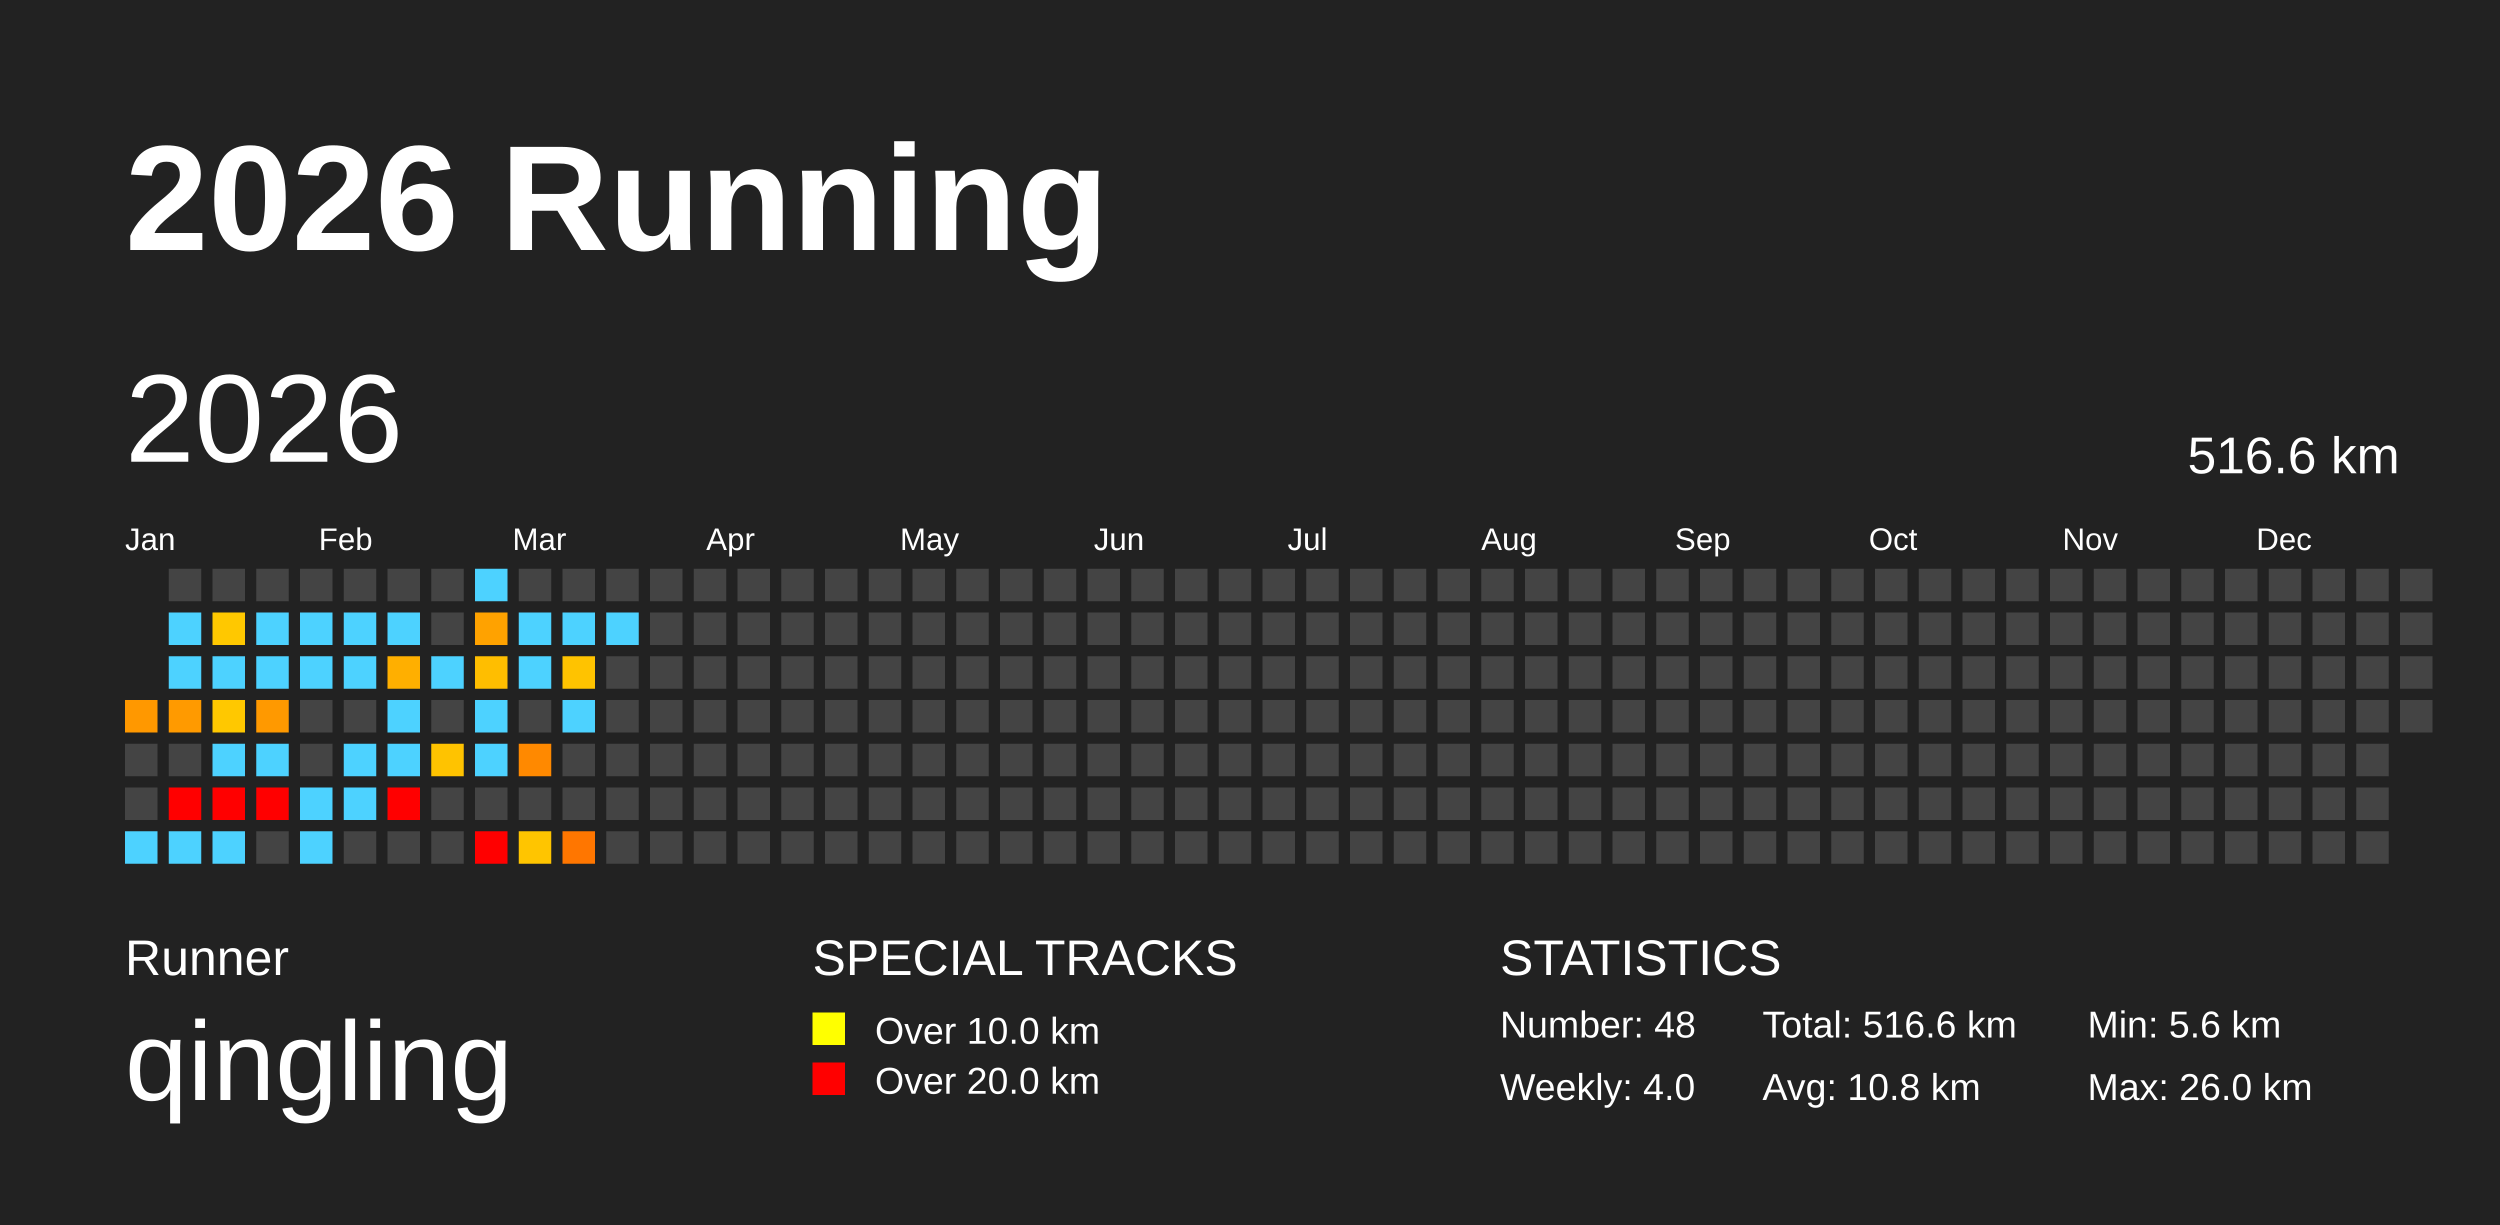
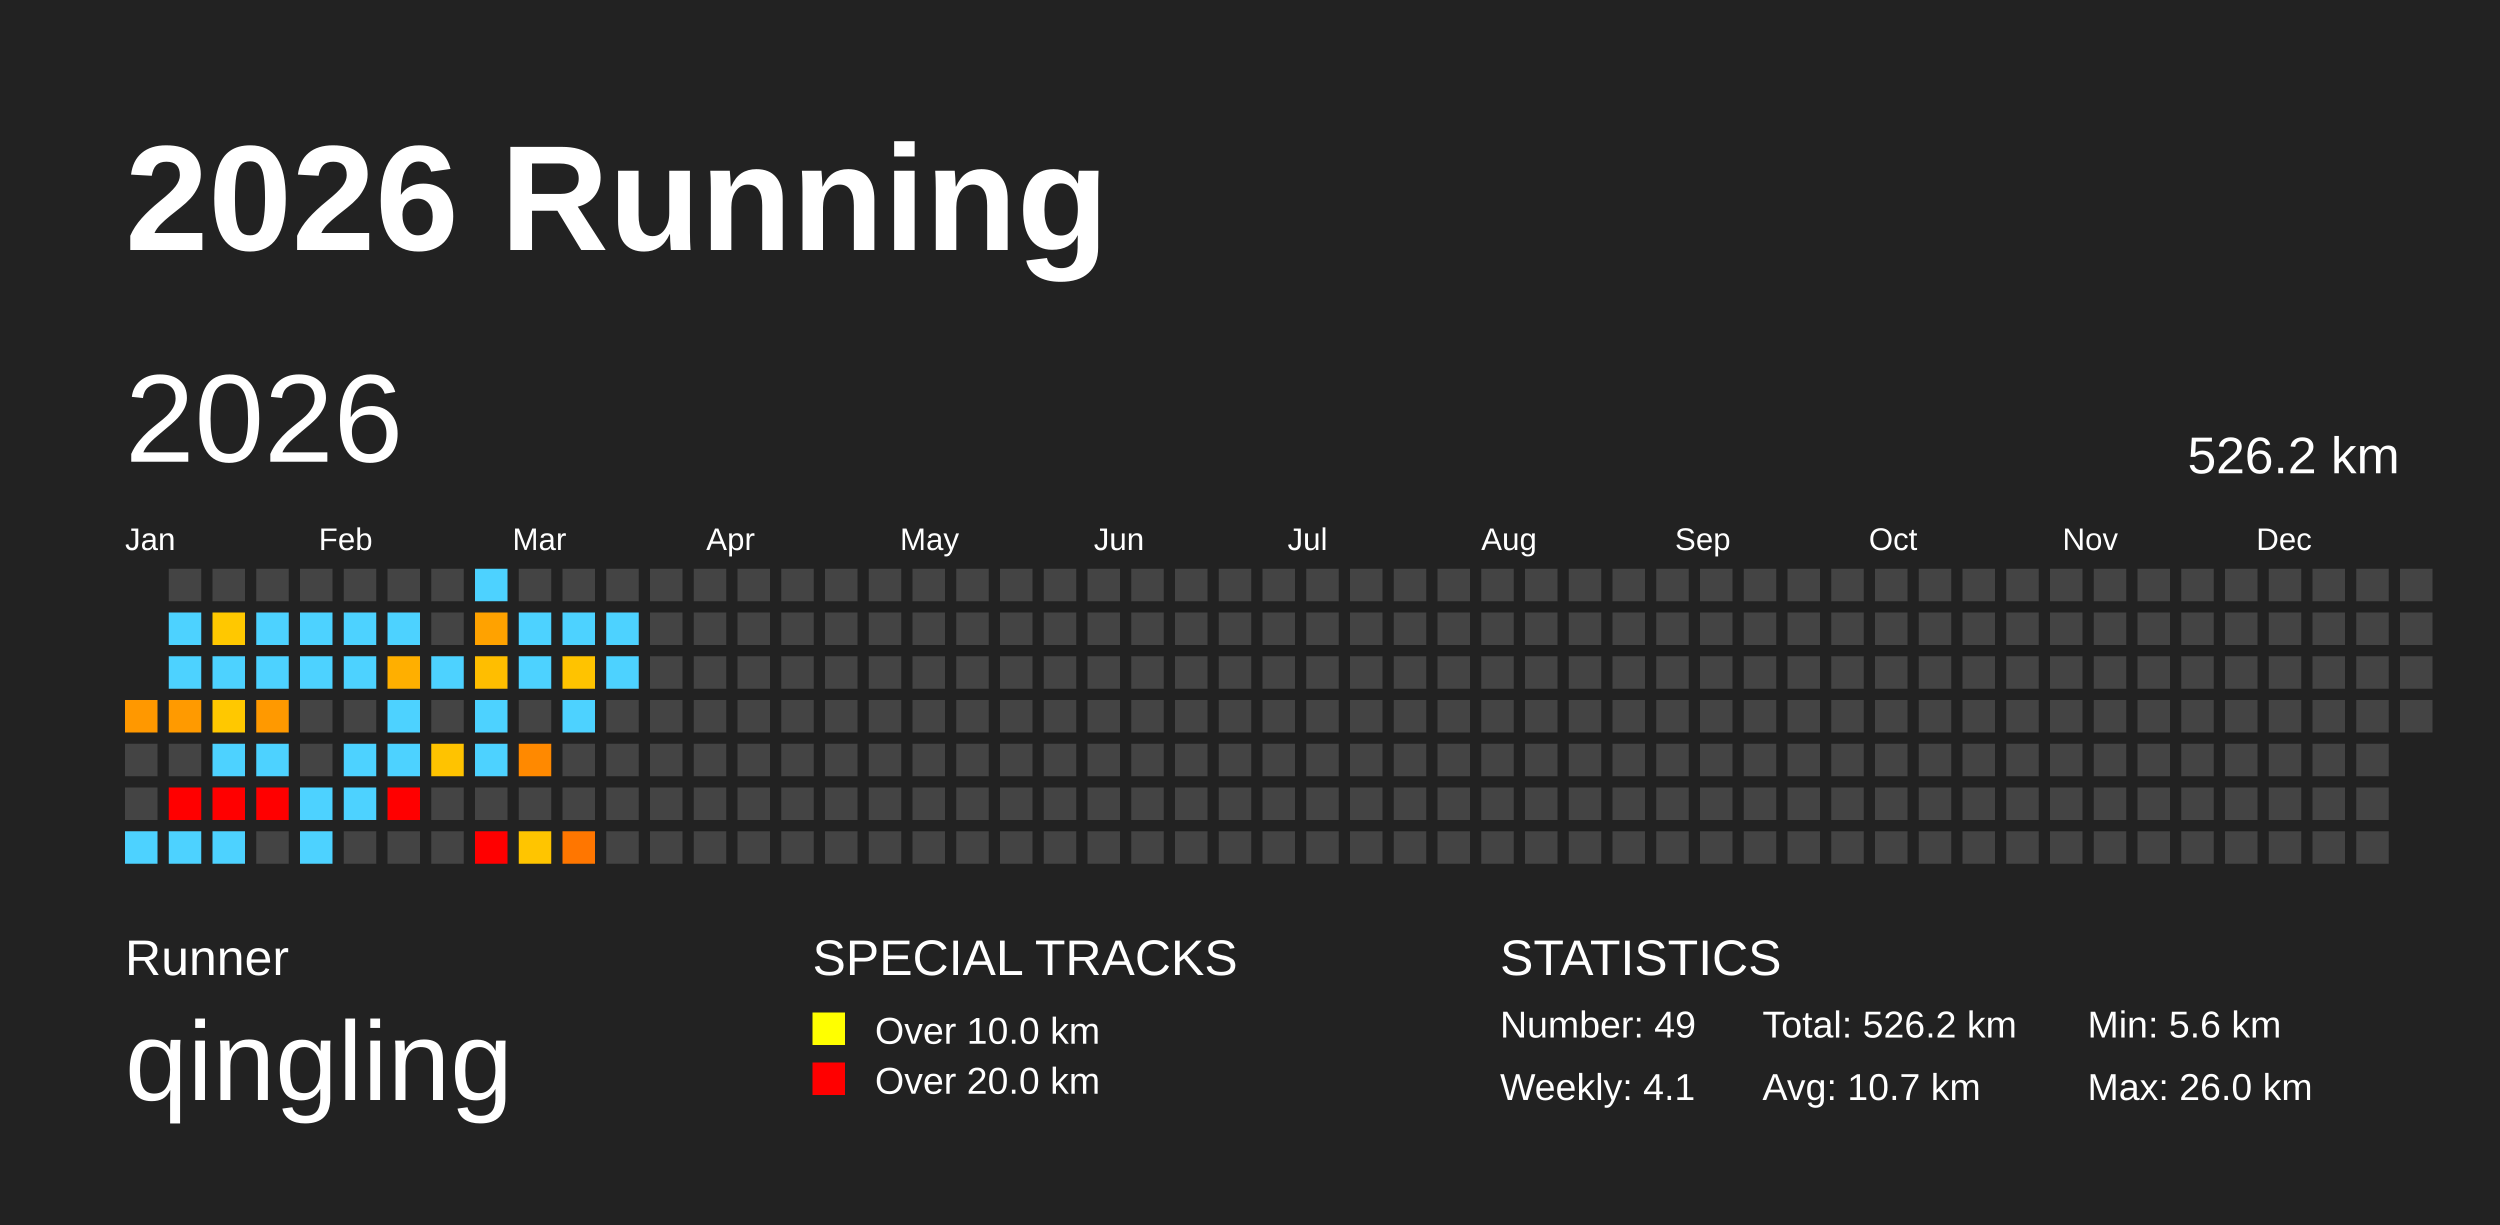
<svg xmlns="http://www.w3.org/2000/svg" baseProfile="full" height="98mm" version="1.1" viewBox="0,0,200,98" width="200mm">
  <defs />
  <rect fill="#222222" height="98" width="200" x="0" y="0" />
  <text fill="#FFFFFF" style="font-size:12px; font-family:Arial; font-weight:bold;" x="10" y="20">2026 Running</text>
  <text fill="#FFFFFF" style="font-size:4px; font-family:Arial" x="10" y="78">Runner</text>
  <text fill="#FFFFFF" style="font-size:9px; font-family:Arial" x="10" y="88">qingling</text>
  <text fill="#FFFFFF" style="font-size:4px; font-family:Arial" x="65" y="78">SPECIAL TRACKS</text>
  <rect fill="yellow" height="2.6" width="2.6" x="65" y="81" />
  <text fill="#FFFFFF" style="font-size:3px; font-family:Arial" x="70" y="83.5">Over 10.0 km</text>
  <rect fill="red" height="2.6" width="2.6" x="65" y="85" />
  <text fill="#FFFFFF" style="font-size:3px; font-family:Arial" x="70" y="87.5">Over 20.0 km</text>
  <text fill="#FFFFFF" style="font-size:4px; font-family:Arial" x="120" y="78">STATISTICS</text>
-   <text fill="#FFFFFF" style="font-size:3px; font-family:Arial" x="120" y="83">Number: 48</text>
-   <text fill="#FFFFFF" style="font-size:3px; font-family:Arial" x="120" y="88">Weekly: 4.0</text>
-   <text fill="#FFFFFF" style="font-size:3px; font-family:Arial" x="141" y="83">Total: 516.6 km</text>
-   <text fill="#FFFFFF" style="font-size:3px; font-family:Arial" x="141" y="88">Avg: 10.8 km</text>
+   <text fill="#FFFFFF" style="font-size:3px; font-family:Arial" x="120" y="83">Number: 49</text>
+   <text fill="#FFFFFF" style="font-size:3px; font-family:Arial" x="120" y="88">Weekly: 4.1</text>
+   <text fill="#FFFFFF" style="font-size:3px; font-family:Arial" x="141" y="83">Total: 526.2 km</text>
+   <text fill="#FFFFFF" style="font-size:3px; font-family:Arial" x="141" y="88">Avg: 10.7 km</text>
  <text fill="#FFFFFF" style="font-size:3px; font-family:Arial" x="167" y="83">Min: 5.6 km</text>
  <text fill="#FFFFFF" style="font-size:3px; font-family:Arial" x="167" y="88">Max: 26.0 km</text>
  <text dominant-baseline="hanging" fill="#FFFFFF" style="font-size:10.0px; font-family:Arial;" x="10" y="30">2026</text>
-   <text dominant-baseline="hanging" fill="#FFFFFF" style="font-size:4.125px; font-family:Arial;" x="175" y="35">516.6 km</text>
+   <text dominant-baseline="hanging" fill="#FFFFFF" style="font-size:4.125px; font-family:Arial;" x="175" y="35">526.2 km</text>
  <text fill="#FFFFFF" style="font-size:2.5px; font-family:Arial" x="10.0" y="44">Jan</text>
  <text fill="#FFFFFF" style="font-size:2.5px; font-family:Arial" x="25.5" y="44">Feb</text>
  <text fill="#FFFFFF" style="font-size:2.5px; font-family:Arial" x="41.0" y="44">Mar</text>
  <text fill="#FFFFFF" style="font-size:2.5px; font-family:Arial" x="56.5" y="44">Apr</text>
  <text fill="#FFFFFF" style="font-size:2.5px; font-family:Arial" x="72.0" y="44">May</text>
  <text fill="#FFFFFF" style="font-size:2.5px; font-family:Arial" x="87.5" y="44">Jun</text>
  <text fill="#FFFFFF" style="font-size:2.5px; font-family:Arial" x="103.0" y="44">Jul</text>
  <text fill="#FFFFFF" style="font-size:2.5px; font-family:Arial" x="118.5" y="44">Aug</text>
  <text fill="#FFFFFF" style="font-size:2.5px; font-family:Arial" x="134.0" y="44">Sep</text>
  <text fill="#FFFFFF" style="font-size:2.5px; font-family:Arial" x="149.5" y="44">Oct</text>
  <text fill="#FFFFFF" style="font-size:2.5px; font-family:Arial" x="165.0" y="44">Nov</text>
  <text fill="#FFFFFF" style="font-size:2.5px; font-family:Arial" x="180.5" y="44">Dec</text>
  <rect fill="#ff9800" height="2.6" width="2.6" x="10.0" y="56.0" />
  <rect fill="#444444" height="2.6" width="2.6" x="10.0" y="59.5" />
  <rect fill="#444444" height="2.6" width="2.6" x="10.0" y="63.0" />
  <rect fill="#4dd2ff" height="2.6" width="2.6" x="10.0" y="66.5" />
  <rect fill="#444444" height="2.6" width="2.6" x="13.5" y="45.5" />
  <rect fill="#4dd2ff" height="2.6" width="2.6" x="13.5" y="49.0" />
  <rect fill="#4dd2ff" height="2.6" width="2.6" x="13.5" y="52.5" />
  <rect fill="#ff9a00" height="2.6" width="2.6" x="13.5" y="56.0" />
  <rect fill="#444444" height="2.6" width="2.6" x="13.5" y="59.5" />
  <rect fill="red" height="2.6" width="2.6" x="13.5" y="63.0" />
  <rect fill="#4dd2ff" height="2.6" width="2.6" x="13.5" y="66.5" />
  <rect fill="#444444" height="2.6" width="2.6" x="17.0" y="45.5" />
  <rect fill="#ffc800" height="2.6" width="2.6" x="17.0" y="49.0" />
  <rect fill="#4dd2ff" height="2.6" width="2.6" x="17.0" y="52.5" />
  <rect fill="#ffc800" height="2.6" width="2.6" x="17.0" y="56.0" />
  <rect fill="#4dd2ff" height="2.6" width="2.6" x="17.0" y="59.5" />
  <rect fill="red" height="2.6" width="2.6" x="17.0" y="63.0" />
  <rect fill="#4dd2ff" height="2.6" width="2.6" x="17.0" y="66.5" />
  <rect fill="#444444" height="2.6" width="2.6" x="20.5" y="45.5" />
  <rect fill="#4dd2ff" height="2.6" width="2.6" x="20.5" y="49.0" />
  <rect fill="#4dd2ff" height="2.6" width="2.6" x="20.5" y="52.5" />
  <rect fill="#ff9900" height="2.6" width="2.6" x="20.5" y="56.0" />
  <rect fill="#4dd2ff" height="2.6" width="2.6" x="20.5" y="59.5" />
  <rect fill="red" height="2.6" width="2.6" x="20.5" y="63.0" />
  <rect fill="#444444" height="2.6" width="2.6" x="20.5" y="66.5" />
  <rect fill="#444444" height="2.6" width="2.6" x="24.0" y="45.5" />
  <rect fill="#4dd2ff" height="2.6" width="2.6" x="24.0" y="49.0" />
  <rect fill="#4dd2ff" height="2.6" width="2.6" x="24.0" y="52.5" />
  <rect fill="#444444" height="2.6" width="2.6" x="24.0" y="56.0" />
  <rect fill="#444444" height="2.6" width="2.6" x="24.0" y="59.5" />
  <rect fill="#4dd2ff" height="2.6" width="2.6" x="24.0" y="63.0" />
  <rect fill="#4dd2ff" height="2.6" width="2.6" x="24.0" y="66.5" />
  <rect fill="#444444" height="2.6" width="2.6" x="27.5" y="45.5" />
  <rect fill="#4dd2ff" height="2.6" width="2.6" x="27.5" y="49.0" />
  <rect fill="#4dd2ff" height="2.6" width="2.6" x="27.5" y="52.5" />
  <rect fill="#444444" height="2.6" width="2.6" x="27.5" y="56.0" />
  <rect fill="#4dd2ff" height="2.6" width="2.6" x="27.5" y="59.5" />
  <rect fill="#4dd2ff" height="2.6" width="2.6" x="27.5" y="63.0" />
  <rect fill="#444444" height="2.6" width="2.6" x="27.5" y="66.5" />
  <rect fill="#444444" height="2.6" width="2.6" x="31.0" y="45.5" />
  <rect fill="#4dd2ff" height="2.6" width="2.6" x="31.0" y="49.0" />
  <rect fill="#ffaf00" height="2.6" width="2.6" x="31.0" y="52.5" />
  <rect fill="#4dd2ff" height="2.6" width="2.6" x="31.0" y="56.0" />
  <rect fill="#4dd2ff" height="2.6" width="2.6" x="31.0" y="59.5" />
  <rect fill="red" height="2.6" width="2.6" x="31.0" y="63.0" />
  <rect fill="#444444" height="2.6" width="2.6" x="31.0" y="66.5" />
  <rect fill="#444444" height="2.6" width="2.6" x="34.5" y="45.5" />
  <rect fill="#444444" height="2.6" width="2.6" x="34.5" y="49.0" />
  <rect fill="#4dd2ff" height="2.6" width="2.6" x="34.5" y="52.5" />
  <rect fill="#444444" height="2.6" width="2.6" x="34.5" y="56.0" />
  <rect fill="#ffc300" height="2.6" width="2.6" x="34.5" y="59.5" />
  <rect fill="#444444" height="2.6" width="2.6" x="34.5" y="63.0" />
  <rect fill="#444444" height="2.6" width="2.6" x="34.5" y="66.5" />
  <rect fill="#4dd2ff" height="2.6" width="2.6" x="38.0" y="45.5" />
  <rect fill="#ffa200" height="2.6" width="2.6" x="38.0" y="49.0" />
  <rect fill="#ffbe00" height="2.6" width="2.6" x="38.0" y="52.5" />
  <rect fill="#4dd2ff" height="2.6" width="2.6" x="38.0" y="56.0" />
  <rect fill="#4dd2ff" height="2.6" width="2.6" x="38.0" y="59.5" />
  <rect fill="#444444" height="2.6" width="2.6" x="38.0" y="63.0" />
  <rect fill="red" height="2.6" width="2.6" x="38.0" y="66.5" />
  <rect fill="#444444" height="2.6" width="2.6" x="41.5" y="45.5" />
  <rect fill="#4dd2ff" height="2.6" width="2.6" x="41.5" y="49.0" />
  <rect fill="#4dd2ff" height="2.6" width="2.6" x="41.5" y="52.5" />
  <rect fill="#444444" height="2.6" width="2.6" x="41.5" y="56.0" />
  <rect fill="#ff8900" height="2.6" width="2.6" x="41.5" y="59.5" />
  <rect fill="#444444" height="2.6" width="2.6" x="41.5" y="63.0" />
  <rect fill="#ffc500" height="2.6" width="2.6" x="41.5" y="66.5" />
  <rect fill="#444444" height="2.6" width="2.6" x="45.0" y="45.5" />
  <rect fill="#4dd2ff" height="2.6" width="2.6" x="45.0" y="49.0" />
  <rect fill="#ffc300" height="2.6" width="2.6" x="45.0" y="52.5" />
  <rect fill="#4dd2ff" height="2.6" width="2.6" x="45.0" y="56.0" />
  <rect fill="#444444" height="2.6" width="2.6" x="45.0" y="59.5" />
  <rect fill="#444444" height="2.6" width="2.6" x="45.0" y="63.0" />
  <rect fill="#ff7600" height="2.6" width="2.6" x="45.0" y="66.5" />
  <rect fill="#444444" height="2.6" width="2.6" x="48.5" y="45.5" />
  <rect fill="#4dd2ff" height="2.6" width="2.6" x="48.5" y="49.0" />
-   <rect fill="#444444" height="2.6" width="2.6" x="48.5" y="52.5" />
+   <rect fill="#4dd2ff" height="2.6" width="2.6" x="48.5" y="52.5" />
  <rect fill="#444444" height="2.6" width="2.6" x="48.5" y="56.0" />
  <rect fill="#444444" height="2.6" width="2.6" x="48.5" y="59.5" />
  <rect fill="#444444" height="2.6" width="2.6" x="48.5" y="63.0" />
  <rect fill="#444444" height="2.6" width="2.6" x="48.5" y="66.5" />
  <rect fill="#444444" height="2.6" width="2.6" x="52.0" y="45.5" />
  <rect fill="#444444" height="2.6" width="2.6" x="52.0" y="49.0" />
  <rect fill="#444444" height="2.6" width="2.6" x="52.0" y="52.5" />
  <rect fill="#444444" height="2.6" width="2.6" x="52.0" y="56.0" />
  <rect fill="#444444" height="2.6" width="2.6" x="52.0" y="59.5" />
  <rect fill="#444444" height="2.6" width="2.6" x="52.0" y="63.0" />
  <rect fill="#444444" height="2.6" width="2.6" x="52.0" y="66.5" />
  <rect fill="#444444" height="2.6" width="2.6" x="55.5" y="45.5" />
  <rect fill="#444444" height="2.6" width="2.6" x="55.5" y="49.0" />
  <rect fill="#444444" height="2.6" width="2.6" x="55.5" y="52.5" />
  <rect fill="#444444" height="2.6" width="2.6" x="55.5" y="56.0" />
  <rect fill="#444444" height="2.6" width="2.6" x="55.5" y="59.5" />
  <rect fill="#444444" height="2.6" width="2.6" x="55.5" y="63.0" />
  <rect fill="#444444" height="2.6" width="2.6" x="55.5" y="66.5" />
  <rect fill="#444444" height="2.6" width="2.6" x="59.0" y="45.5" />
  <rect fill="#444444" height="2.6" width="2.6" x="59.0" y="49.0" />
  <rect fill="#444444" height="2.6" width="2.6" x="59.0" y="52.5" />
  <rect fill="#444444" height="2.6" width="2.6" x="59.0" y="56.0" />
  <rect fill="#444444" height="2.6" width="2.6" x="59.0" y="59.5" />
  <rect fill="#444444" height="2.6" width="2.6" x="59.0" y="63.0" />
  <rect fill="#444444" height="2.6" width="2.6" x="59.0" y="66.5" />
  <rect fill="#444444" height="2.6" width="2.6" x="62.5" y="45.5" />
  <rect fill="#444444" height="2.6" width="2.6" x="62.5" y="49.0" />
  <rect fill="#444444" height="2.6" width="2.6" x="62.5" y="52.5" />
  <rect fill="#444444" height="2.6" width="2.6" x="62.5" y="56.0" />
  <rect fill="#444444" height="2.6" width="2.6" x="62.5" y="59.5" />
  <rect fill="#444444" height="2.6" width="2.6" x="62.5" y="63.0" />
  <rect fill="#444444" height="2.6" width="2.6" x="62.5" y="66.5" />
  <rect fill="#444444" height="2.6" width="2.6" x="66.0" y="45.5" />
  <rect fill="#444444" height="2.6" width="2.6" x="66.0" y="49.0" />
  <rect fill="#444444" height="2.6" width="2.6" x="66.0" y="52.5" />
  <rect fill="#444444" height="2.6" width="2.6" x="66.0" y="56.0" />
  <rect fill="#444444" height="2.6" width="2.6" x="66.0" y="59.5" />
  <rect fill="#444444" height="2.6" width="2.6" x="66.0" y="63.0" />
  <rect fill="#444444" height="2.6" width="2.6" x="66.0" y="66.5" />
  <rect fill="#444444" height="2.6" width="2.6" x="69.5" y="45.5" />
  <rect fill="#444444" height="2.6" width="2.6" x="69.5" y="49.0" />
  <rect fill="#444444" height="2.6" width="2.6" x="69.5" y="52.5" />
  <rect fill="#444444" height="2.6" width="2.6" x="69.5" y="56.0" />
  <rect fill="#444444" height="2.6" width="2.6" x="69.5" y="59.5" />
  <rect fill="#444444" height="2.6" width="2.6" x="69.5" y="63.0" />
  <rect fill="#444444" height="2.6" width="2.6" x="69.5" y="66.5" />
  <rect fill="#444444" height="2.6" width="2.6" x="73.0" y="45.5" />
  <rect fill="#444444" height="2.6" width="2.6" x="73.0" y="49.0" />
  <rect fill="#444444" height="2.6" width="2.6" x="73.0" y="52.5" />
  <rect fill="#444444" height="2.6" width="2.6" x="73.0" y="56.0" />
  <rect fill="#444444" height="2.6" width="2.6" x="73.0" y="59.5" />
  <rect fill="#444444" height="2.6" width="2.6" x="73.0" y="63.0" />
  <rect fill="#444444" height="2.6" width="2.6" x="73.0" y="66.5" />
  <rect fill="#444444" height="2.6" width="2.6" x="76.5" y="45.5" />
  <rect fill="#444444" height="2.6" width="2.6" x="76.5" y="49.0" />
  <rect fill="#444444" height="2.6" width="2.6" x="76.5" y="52.5" />
  <rect fill="#444444" height="2.6" width="2.6" x="76.5" y="56.0" />
  <rect fill="#444444" height="2.6" width="2.6" x="76.5" y="59.5" />
  <rect fill="#444444" height="2.6" width="2.6" x="76.5" y="63.0" />
  <rect fill="#444444" height="2.6" width="2.6" x="76.5" y="66.5" />
  <rect fill="#444444" height="2.6" width="2.6" x="80.0" y="45.5" />
  <rect fill="#444444" height="2.6" width="2.6" x="80.0" y="49.0" />
  <rect fill="#444444" height="2.6" width="2.6" x="80.0" y="52.5" />
  <rect fill="#444444" height="2.6" width="2.6" x="80.0" y="56.0" />
  <rect fill="#444444" height="2.6" width="2.6" x="80.0" y="59.5" />
  <rect fill="#444444" height="2.6" width="2.6" x="80.0" y="63.0" />
  <rect fill="#444444" height="2.6" width="2.6" x="80.0" y="66.5" />
  <rect fill="#444444" height="2.6" width="2.6" x="83.5" y="45.5" />
  <rect fill="#444444" height="2.6" width="2.6" x="83.5" y="49.0" />
  <rect fill="#444444" height="2.6" width="2.6" x="83.5" y="52.5" />
  <rect fill="#444444" height="2.6" width="2.6" x="83.5" y="56.0" />
  <rect fill="#444444" height="2.6" width="2.6" x="83.5" y="59.5" />
  <rect fill="#444444" height="2.6" width="2.6" x="83.5" y="63.0" />
  <rect fill="#444444" height="2.6" width="2.6" x="83.5" y="66.5" />
  <rect fill="#444444" height="2.6" width="2.6" x="87.0" y="45.5" />
  <rect fill="#444444" height="2.6" width="2.6" x="87.0" y="49.0" />
  <rect fill="#444444" height="2.6" width="2.6" x="87.0" y="52.5" />
  <rect fill="#444444" height="2.6" width="2.6" x="87.0" y="56.0" />
  <rect fill="#444444" height="2.6" width="2.6" x="87.0" y="59.5" />
  <rect fill="#444444" height="2.6" width="2.6" x="87.0" y="63.0" />
  <rect fill="#444444" height="2.6" width="2.6" x="87.0" y="66.5" />
  <rect fill="#444444" height="2.6" width="2.6" x="90.5" y="45.5" />
  <rect fill="#444444" height="2.6" width="2.6" x="90.5" y="49.0" />
  <rect fill="#444444" height="2.6" width="2.6" x="90.5" y="52.5" />
  <rect fill="#444444" height="2.6" width="2.6" x="90.5" y="56.0" />
  <rect fill="#444444" height="2.6" width="2.6" x="90.5" y="59.5" />
  <rect fill="#444444" height="2.6" width="2.6" x="90.5" y="63.0" />
  <rect fill="#444444" height="2.6" width="2.6" x="90.5" y="66.5" />
  <rect fill="#444444" height="2.6" width="2.6" x="94.0" y="45.5" />
  <rect fill="#444444" height="2.6" width="2.6" x="94.0" y="49.0" />
  <rect fill="#444444" height="2.6" width="2.6" x="94.0" y="52.5" />
  <rect fill="#444444" height="2.6" width="2.6" x="94.0" y="56.0" />
  <rect fill="#444444" height="2.6" width="2.6" x="94.0" y="59.5" />
  <rect fill="#444444" height="2.6" width="2.6" x="94.0" y="63.0" />
  <rect fill="#444444" height="2.6" width="2.6" x="94.0" y="66.5" />
  <rect fill="#444444" height="2.6" width="2.6" x="97.5" y="45.5" />
  <rect fill="#444444" height="2.6" width="2.6" x="97.5" y="49.0" />
  <rect fill="#444444" height="2.6" width="2.6" x="97.5" y="52.5" />
  <rect fill="#444444" height="2.6" width="2.6" x="97.5" y="56.0" />
  <rect fill="#444444" height="2.6" width="2.6" x="97.5" y="59.5" />
  <rect fill="#444444" height="2.6" width="2.6" x="97.5" y="63.0" />
  <rect fill="#444444" height="2.6" width="2.6" x="97.5" y="66.5" />
  <rect fill="#444444" height="2.6" width="2.6" x="101.0" y="45.5" />
  <rect fill="#444444" height="2.6" width="2.6" x="101.0" y="49.0" />
  <rect fill="#444444" height="2.6" width="2.6" x="101.0" y="52.5" />
  <rect fill="#444444" height="2.6" width="2.6" x="101.0" y="56.0" />
  <rect fill="#444444" height="2.6" width="2.6" x="101.0" y="59.5" />
  <rect fill="#444444" height="2.6" width="2.6" x="101.0" y="63.0" />
  <rect fill="#444444" height="2.6" width="2.6" x="101.0" y="66.5" />
  <rect fill="#444444" height="2.6" width="2.6" x="104.5" y="45.5" />
  <rect fill="#444444" height="2.6" width="2.6" x="104.5" y="49.0" />
  <rect fill="#444444" height="2.6" width="2.6" x="104.5" y="52.5" />
  <rect fill="#444444" height="2.6" width="2.6" x="104.5" y="56.0" />
  <rect fill="#444444" height="2.6" width="2.6" x="104.5" y="59.5" />
  <rect fill="#444444" height="2.6" width="2.6" x="104.5" y="63.0" />
  <rect fill="#444444" height="2.6" width="2.6" x="104.5" y="66.5" />
  <rect fill="#444444" height="2.6" width="2.6" x="108.0" y="45.5" />
  <rect fill="#444444" height="2.6" width="2.6" x="108.0" y="49.0" />
  <rect fill="#444444" height="2.6" width="2.6" x="108.0" y="52.5" />
  <rect fill="#444444" height="2.6" width="2.6" x="108.0" y="56.0" />
  <rect fill="#444444" height="2.6" width="2.6" x="108.0" y="59.5" />
  <rect fill="#444444" height="2.6" width="2.6" x="108.0" y="63.0" />
  <rect fill="#444444" height="2.6" width="2.6" x="108.0" y="66.5" />
  <rect fill="#444444" height="2.6" width="2.6" x="111.5" y="45.5" />
  <rect fill="#444444" height="2.6" width="2.6" x="111.5" y="49.0" />
  <rect fill="#444444" height="2.6" width="2.6" x="111.5" y="52.5" />
  <rect fill="#444444" height="2.6" width="2.6" x="111.5" y="56.0" />
  <rect fill="#444444" height="2.6" width="2.6" x="111.5" y="59.5" />
  <rect fill="#444444" height="2.6" width="2.6" x="111.5" y="63.0" />
  <rect fill="#444444" height="2.6" width="2.6" x="111.5" y="66.5" />
  <rect fill="#444444" height="2.6" width="2.6" x="115.0" y="45.5" />
  <rect fill="#444444" height="2.6" width="2.6" x="115.0" y="49.0" />
  <rect fill="#444444" height="2.6" width="2.6" x="115.0" y="52.5" />
  <rect fill="#444444" height="2.6" width="2.6" x="115.0" y="56.0" />
  <rect fill="#444444" height="2.6" width="2.6" x="115.0" y="59.5" />
  <rect fill="#444444" height="2.6" width="2.6" x="115.0" y="63.0" />
  <rect fill="#444444" height="2.6" width="2.6" x="115.0" y="66.5" />
  <rect fill="#444444" height="2.6" width="2.6" x="118.5" y="45.5" />
  <rect fill="#444444" height="2.6" width="2.6" x="118.5" y="49.0" />
  <rect fill="#444444" height="2.6" width="2.6" x="118.5" y="52.5" />
  <rect fill="#444444" height="2.6" width="2.6" x="118.5" y="56.0" />
  <rect fill="#444444" height="2.6" width="2.6" x="118.5" y="59.5" />
  <rect fill="#444444" height="2.6" width="2.6" x="118.5" y="63.0" />
  <rect fill="#444444" height="2.6" width="2.6" x="118.5" y="66.5" />
  <rect fill="#444444" height="2.6" width="2.6" x="122.0" y="45.5" />
  <rect fill="#444444" height="2.6" width="2.6" x="122.0" y="49.0" />
  <rect fill="#444444" height="2.6" width="2.6" x="122.0" y="52.5" />
  <rect fill="#444444" height="2.6" width="2.6" x="122.0" y="56.0" />
  <rect fill="#444444" height="2.6" width="2.6" x="122.0" y="59.5" />
  <rect fill="#444444" height="2.6" width="2.6" x="122.0" y="63.0" />
  <rect fill="#444444" height="2.6" width="2.6" x="122.0" y="66.5" />
  <rect fill="#444444" height="2.6" width="2.6" x="125.5" y="45.5" />
  <rect fill="#444444" height="2.6" width="2.6" x="125.5" y="49.0" />
  <rect fill="#444444" height="2.6" width="2.6" x="125.5" y="52.5" />
  <rect fill="#444444" height="2.6" width="2.6" x="125.5" y="56.0" />
  <rect fill="#444444" height="2.6" width="2.6" x="125.5" y="59.5" />
  <rect fill="#444444" height="2.6" width="2.6" x="125.5" y="63.0" />
  <rect fill="#444444" height="2.6" width="2.6" x="125.5" y="66.5" />
  <rect fill="#444444" height="2.6" width="2.6" x="129.0" y="45.5" />
  <rect fill="#444444" height="2.6" width="2.6" x="129.0" y="49.0" />
  <rect fill="#444444" height="2.6" width="2.6" x="129.0" y="52.5" />
  <rect fill="#444444" height="2.6" width="2.6" x="129.0" y="56.0" />
  <rect fill="#444444" height="2.6" width="2.6" x="129.0" y="59.5" />
  <rect fill="#444444" height="2.6" width="2.6" x="129.0" y="63.0" />
  <rect fill="#444444" height="2.6" width="2.6" x="129.0" y="66.5" />
  <rect fill="#444444" height="2.6" width="2.6" x="132.5" y="45.5" />
  <rect fill="#444444" height="2.6" width="2.6" x="132.5" y="49.0" />
  <rect fill="#444444" height="2.6" width="2.6" x="132.5" y="52.5" />
  <rect fill="#444444" height="2.6" width="2.6" x="132.5" y="56.0" />
  <rect fill="#444444" height="2.6" width="2.6" x="132.5" y="59.5" />
  <rect fill="#444444" height="2.6" width="2.6" x="132.5" y="63.0" />
  <rect fill="#444444" height="2.6" width="2.6" x="132.5" y="66.5" />
  <rect fill="#444444" height="2.6" width="2.6" x="136.0" y="45.5" />
  <rect fill="#444444" height="2.6" width="2.6" x="136.0" y="49.0" />
  <rect fill="#444444" height="2.6" width="2.6" x="136.0" y="52.5" />
  <rect fill="#444444" height="2.6" width="2.6" x="136.0" y="56.0" />
  <rect fill="#444444" height="2.6" width="2.6" x="136.0" y="59.5" />
  <rect fill="#444444" height="2.6" width="2.6" x="136.0" y="63.0" />
  <rect fill="#444444" height="2.6" width="2.6" x="136.0" y="66.5" />
  <rect fill="#444444" height="2.6" width="2.6" x="139.5" y="45.5" />
  <rect fill="#444444" height="2.6" width="2.6" x="139.5" y="49.0" />
  <rect fill="#444444" height="2.6" width="2.6" x="139.5" y="52.5" />
  <rect fill="#444444" height="2.6" width="2.6" x="139.5" y="56.0" />
  <rect fill="#444444" height="2.6" width="2.6" x="139.5" y="59.5" />
  <rect fill="#444444" height="2.6" width="2.6" x="139.5" y="63.0" />
  <rect fill="#444444" height="2.6" width="2.6" x="139.5" y="66.5" />
  <rect fill="#444444" height="2.6" width="2.6" x="143.0" y="45.5" />
  <rect fill="#444444" height="2.6" width="2.6" x="143.0" y="49.0" />
  <rect fill="#444444" height="2.6" width="2.6" x="143.0" y="52.5" />
  <rect fill="#444444" height="2.6" width="2.6" x="143.0" y="56.0" />
  <rect fill="#444444" height="2.6" width="2.6" x="143.0" y="59.5" />
  <rect fill="#444444" height="2.6" width="2.6" x="143.0" y="63.0" />
  <rect fill="#444444" height="2.6" width="2.6" x="143.0" y="66.5" />
  <rect fill="#444444" height="2.6" width="2.6" x="146.5" y="45.5" />
  <rect fill="#444444" height="2.6" width="2.6" x="146.5" y="49.0" />
  <rect fill="#444444" height="2.6" width="2.6" x="146.5" y="52.5" />
  <rect fill="#444444" height="2.6" width="2.6" x="146.5" y="56.0" />
  <rect fill="#444444" height="2.6" width="2.6" x="146.5" y="59.5" />
  <rect fill="#444444" height="2.6" width="2.6" x="146.5" y="63.0" />
  <rect fill="#444444" height="2.6" width="2.6" x="146.5" y="66.5" />
  <rect fill="#444444" height="2.6" width="2.6" x="150.0" y="45.5" />
  <rect fill="#444444" height="2.6" width="2.6" x="150.0" y="49.0" />
  <rect fill="#444444" height="2.6" width="2.6" x="150.0" y="52.5" />
  <rect fill="#444444" height="2.6" width="2.6" x="150.0" y="56.0" />
  <rect fill="#444444" height="2.6" width="2.6" x="150.0" y="59.5" />
  <rect fill="#444444" height="2.6" width="2.6" x="150.0" y="63.0" />
  <rect fill="#444444" height="2.6" width="2.6" x="150.0" y="66.5" />
  <rect fill="#444444" height="2.6" width="2.6" x="153.5" y="45.5" />
  <rect fill="#444444" height="2.6" width="2.6" x="153.5" y="49.0" />
  <rect fill="#444444" height="2.6" width="2.6" x="153.5" y="52.5" />
  <rect fill="#444444" height="2.6" width="2.6" x="153.5" y="56.0" />
  <rect fill="#444444" height="2.6" width="2.6" x="153.5" y="59.5" />
  <rect fill="#444444" height="2.6" width="2.6" x="153.5" y="63.0" />
  <rect fill="#444444" height="2.6" width="2.6" x="153.5" y="66.5" />
  <rect fill="#444444" height="2.6" width="2.6" x="157.0" y="45.5" />
  <rect fill="#444444" height="2.6" width="2.6" x="157.0" y="49.0" />
  <rect fill="#444444" height="2.6" width="2.6" x="157.0" y="52.5" />
  <rect fill="#444444" height="2.6" width="2.6" x="157.0" y="56.0" />
  <rect fill="#444444" height="2.6" width="2.6" x="157.0" y="59.5" />
  <rect fill="#444444" height="2.6" width="2.6" x="157.0" y="63.0" />
  <rect fill="#444444" height="2.6" width="2.6" x="157.0" y="66.5" />
  <rect fill="#444444" height="2.6" width="2.6" x="160.5" y="45.5" />
  <rect fill="#444444" height="2.6" width="2.6" x="160.5" y="49.0" />
  <rect fill="#444444" height="2.6" width="2.6" x="160.5" y="52.5" />
  <rect fill="#444444" height="2.6" width="2.6" x="160.5" y="56.0" />
  <rect fill="#444444" height="2.6" width="2.6" x="160.5" y="59.5" />
  <rect fill="#444444" height="2.6" width="2.6" x="160.5" y="63.0" />
  <rect fill="#444444" height="2.6" width="2.6" x="160.5" y="66.5" />
  <rect fill="#444444" height="2.6" width="2.6" x="164.0" y="45.5" />
  <rect fill="#444444" height="2.6" width="2.6" x="164.0" y="49.0" />
  <rect fill="#444444" height="2.6" width="2.6" x="164.0" y="52.5" />
  <rect fill="#444444" height="2.6" width="2.6" x="164.0" y="56.0" />
  <rect fill="#444444" height="2.6" width="2.6" x="164.0" y="59.5" />
  <rect fill="#444444" height="2.6" width="2.6" x="164.0" y="63.0" />
  <rect fill="#444444" height="2.6" width="2.6" x="164.0" y="66.5" />
  <rect fill="#444444" height="2.6" width="2.6" x="167.5" y="45.5" />
  <rect fill="#444444" height="2.6" width="2.6" x="167.5" y="49.0" />
  <rect fill="#444444" height="2.6" width="2.6" x="167.5" y="52.5" />
  <rect fill="#444444" height="2.6" width="2.6" x="167.5" y="56.0" />
  <rect fill="#444444" height="2.6" width="2.6" x="167.5" y="59.5" />
  <rect fill="#444444" height="2.6" width="2.6" x="167.5" y="63.0" />
  <rect fill="#444444" height="2.6" width="2.6" x="167.5" y="66.5" />
  <rect fill="#444444" height="2.6" width="2.6" x="171.0" y="45.5" />
  <rect fill="#444444" height="2.6" width="2.6" x="171.0" y="49.0" />
  <rect fill="#444444" height="2.6" width="2.6" x="171.0" y="52.5" />
  <rect fill="#444444" height="2.6" width="2.6" x="171.0" y="56.0" />
  <rect fill="#444444" height="2.6" width="2.6" x="171.0" y="59.5" />
  <rect fill="#444444" height="2.6" width="2.6" x="171.0" y="63.0" />
  <rect fill="#444444" height="2.6" width="2.6" x="171.0" y="66.5" />
  <rect fill="#444444" height="2.6" width="2.6" x="174.5" y="45.5" />
  <rect fill="#444444" height="2.6" width="2.6" x="174.5" y="49.0" />
  <rect fill="#444444" height="2.6" width="2.6" x="174.5" y="52.5" />
  <rect fill="#444444" height="2.6" width="2.6" x="174.5" y="56.0" />
  <rect fill="#444444" height="2.6" width="2.6" x="174.5" y="59.5" />
  <rect fill="#444444" height="2.6" width="2.6" x="174.5" y="63.0" />
  <rect fill="#444444" height="2.6" width="2.6" x="174.5" y="66.5" />
  <rect fill="#444444" height="2.6" width="2.6" x="178.0" y="45.5" />
  <rect fill="#444444" height="2.6" width="2.6" x="178.0" y="49.0" />
  <rect fill="#444444" height="2.6" width="2.6" x="178.0" y="52.5" />
  <rect fill="#444444" height="2.6" width="2.6" x="178.0" y="56.0" />
  <rect fill="#444444" height="2.6" width="2.6" x="178.0" y="59.5" />
  <rect fill="#444444" height="2.6" width="2.6" x="178.0" y="63.0" />
  <rect fill="#444444" height="2.6" width="2.6" x="178.0" y="66.5" />
  <rect fill="#444444" height="2.6" width="2.6" x="181.5" y="45.5" />
  <rect fill="#444444" height="2.6" width="2.6" x="181.5" y="49.0" />
  <rect fill="#444444" height="2.6" width="2.6" x="181.5" y="52.5" />
  <rect fill="#444444" height="2.6" width="2.6" x="181.5" y="56.0" />
  <rect fill="#444444" height="2.6" width="2.6" x="181.5" y="59.5" />
  <rect fill="#444444" height="2.6" width="2.6" x="181.5" y="63.0" />
  <rect fill="#444444" height="2.6" width="2.6" x="181.5" y="66.5" />
  <rect fill="#444444" height="2.6" width="2.6" x="185.0" y="45.5" />
  <rect fill="#444444" height="2.6" width="2.6" x="185.0" y="49.0" />
  <rect fill="#444444" height="2.6" width="2.6" x="185.0" y="52.5" />
  <rect fill="#444444" height="2.6" width="2.6" x="185.0" y="56.0" />
  <rect fill="#444444" height="2.6" width="2.6" x="185.0" y="59.5" />
  <rect fill="#444444" height="2.6" width="2.6" x="185.0" y="63.0" />
  <rect fill="#444444" height="2.6" width="2.6" x="185.0" y="66.5" />
  <rect fill="#444444" height="2.6" width="2.6" x="188.5" y="45.5" />
  <rect fill="#444444" height="2.6" width="2.6" x="188.5" y="49.0" />
  <rect fill="#444444" height="2.6" width="2.6" x="188.5" y="52.5" />
  <rect fill="#444444" height="2.6" width="2.6" x="188.5" y="56.0" />
  <rect fill="#444444" height="2.6" width="2.6" x="188.5" y="59.5" />
  <rect fill="#444444" height="2.6" width="2.6" x="188.5" y="63.0" />
  <rect fill="#444444" height="2.6" width="2.6" x="188.5" y="66.5" />
  <rect fill="#444444" height="2.6" width="2.6" x="192.0" y="45.5" />
  <rect fill="#444444" height="2.6" width="2.6" x="192.0" y="49.0" />
  <rect fill="#444444" height="2.6" width="2.6" x="192.0" y="52.5" />
  <rect fill="#444444" height="2.6" width="2.6" x="192.0" y="56.0" />
</svg>
